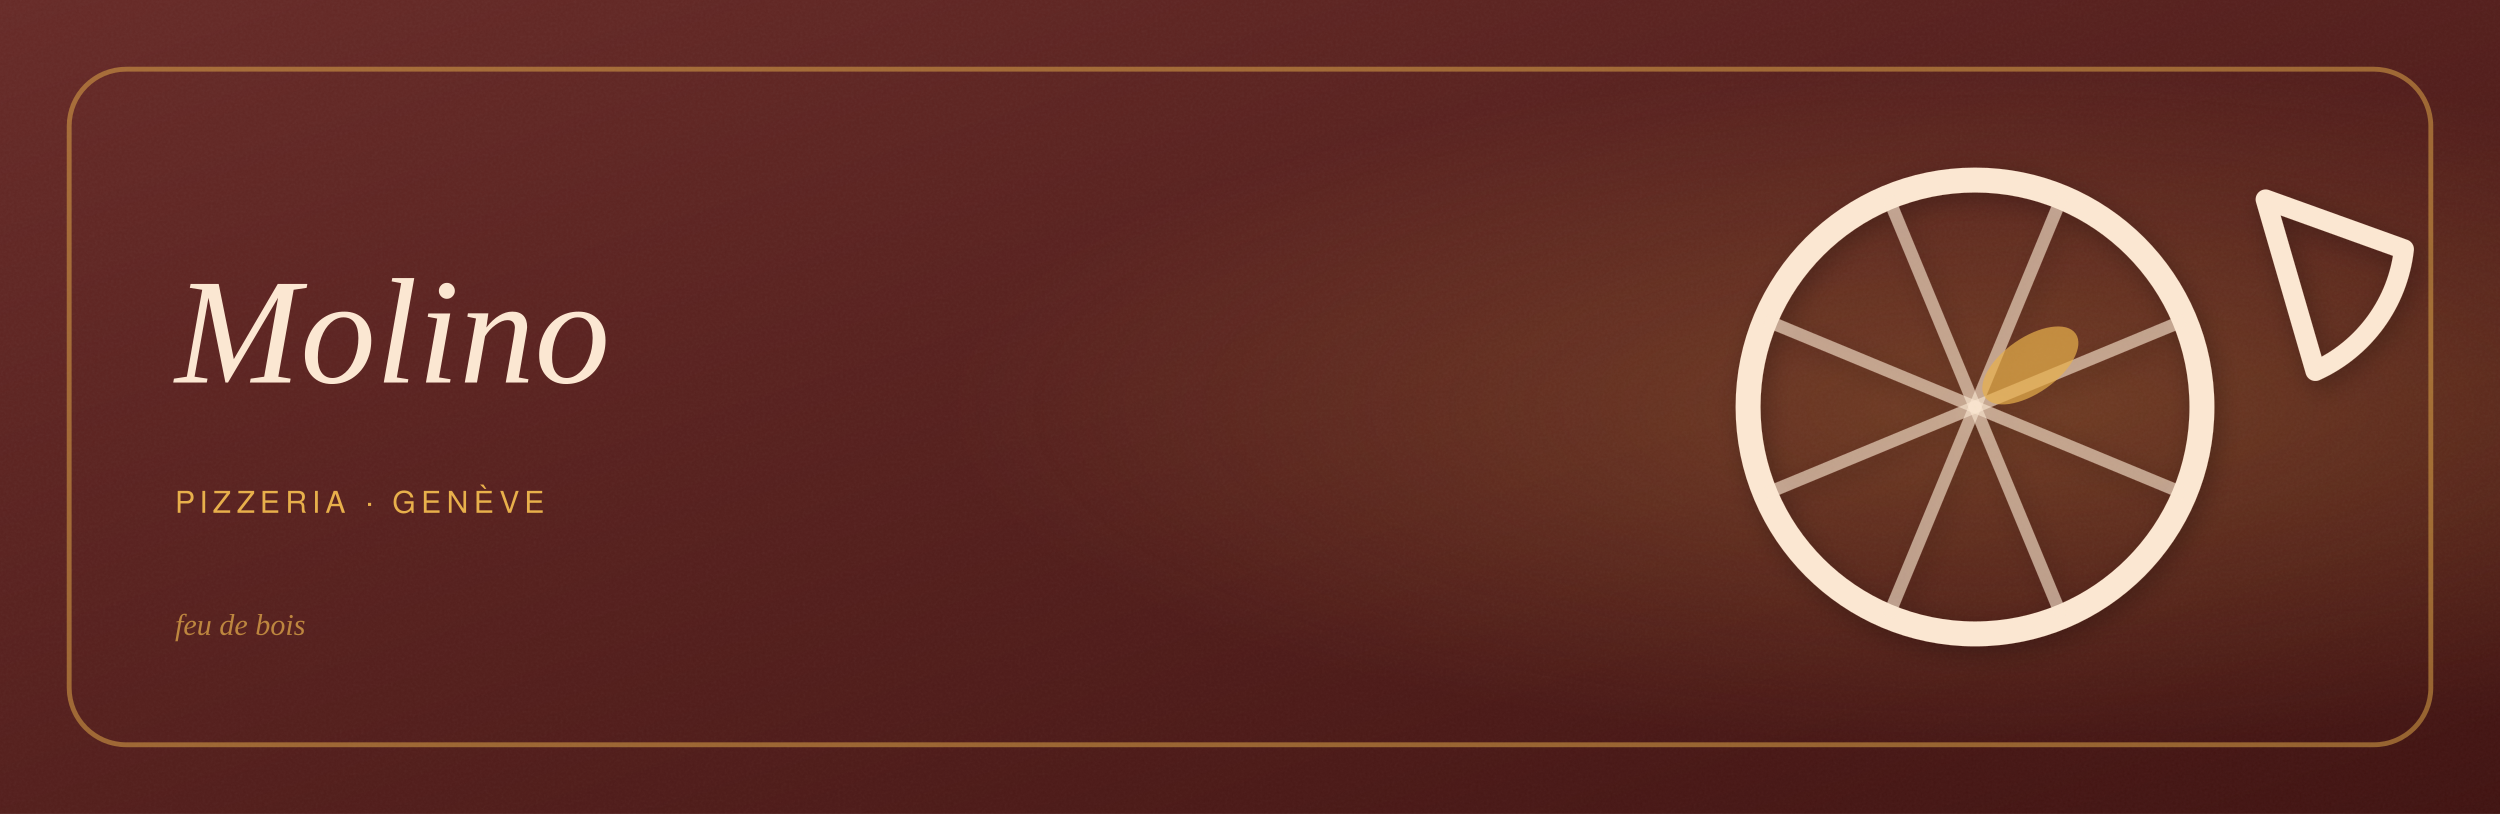
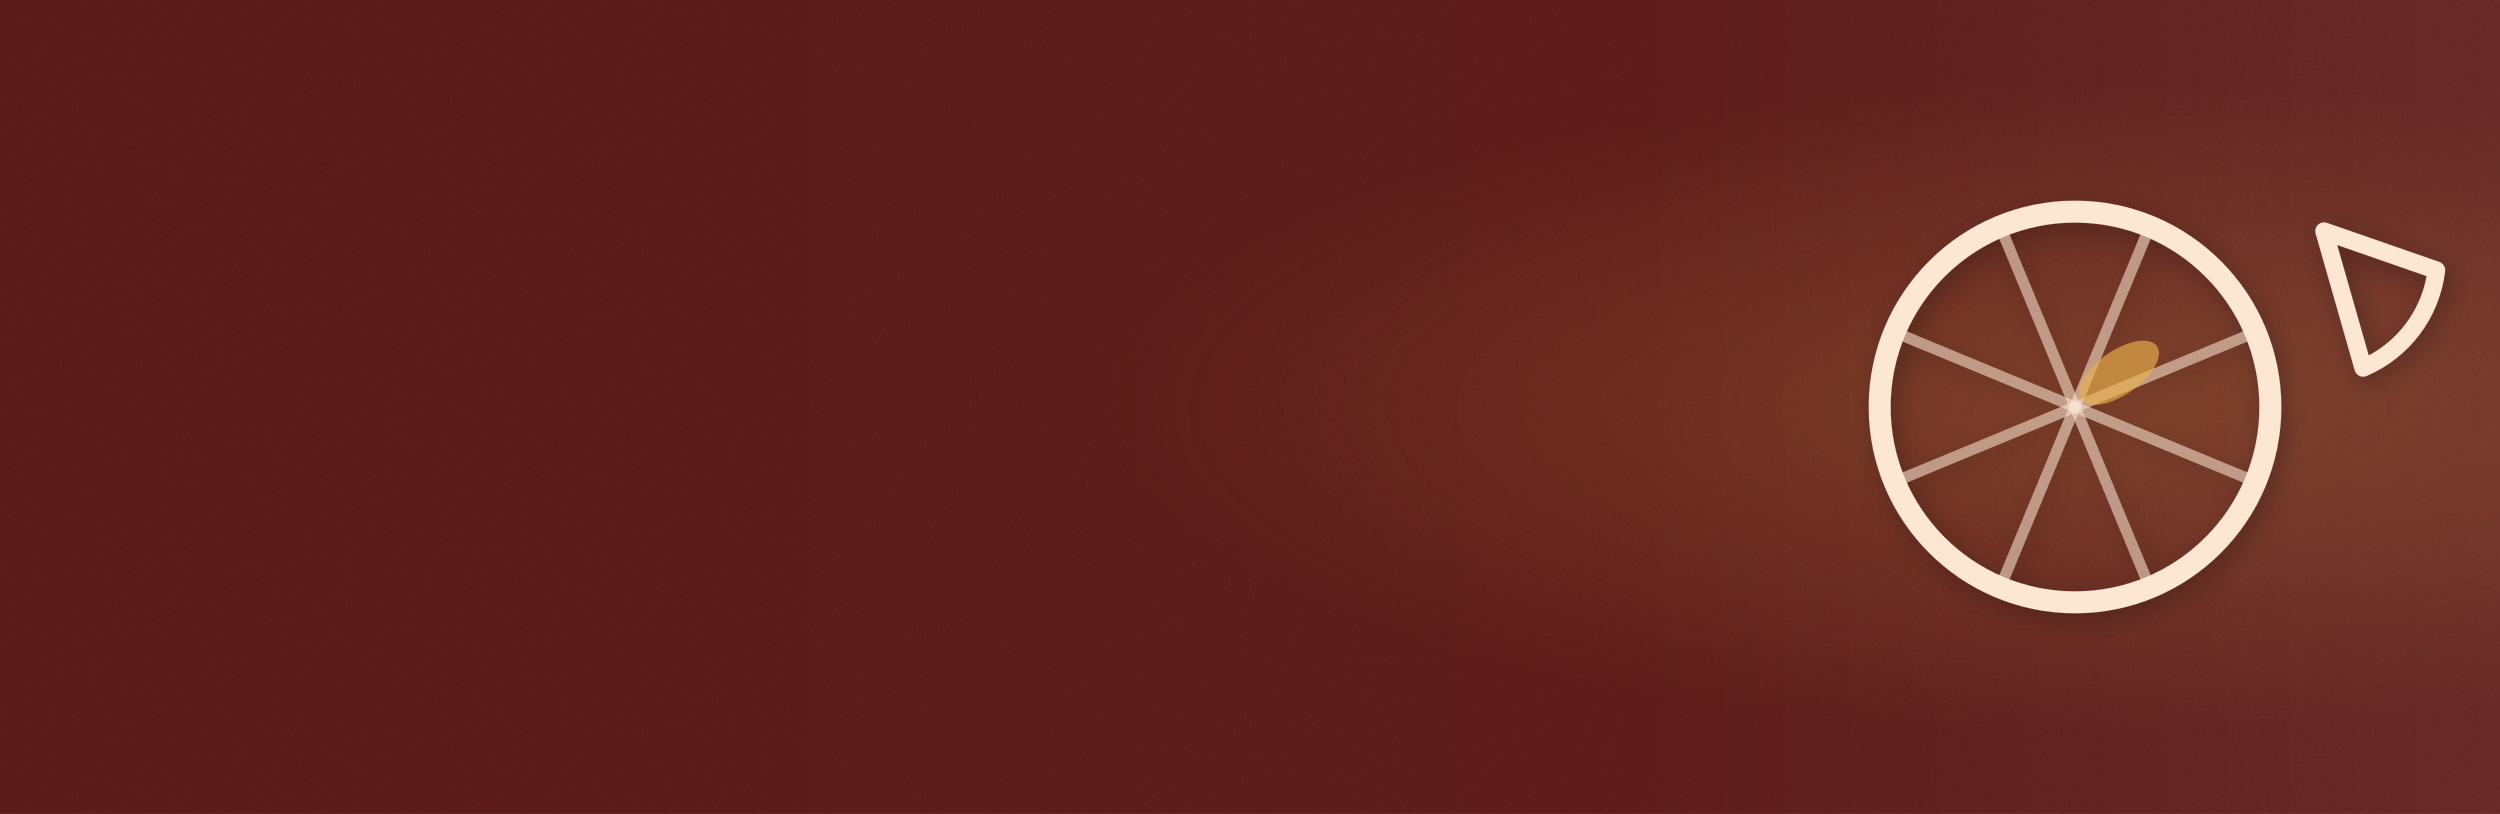
<svg xmlns="http://www.w3.org/2000/svg" width="1032" height="336" viewBox="0 0 1032 336">
  <defs>
-     <linearGradient id="bg" x1="0" y1="0" x2="1" y2="1">
-       <stop offset="0" stop-color="#672a27" />
-       <stop offset="1" stop-color="#401210" />
+     <linearGradient id="bg" x1="0" y1="0" x2="1" y2="0">
+       <stop offset="0" stop-color="#571916" />
+       <stop offset="0.65" stop-color="#5C1A17" />
+       <stop offset="1" stop-color="#662825" />
    </linearGradient>
-     <radialGradient id="halo" cx="0.8" cy="0.5" r="0.42">
-       <stop offset="0" stop-color="#E8B04B" stop-opacity="0.22" />
+     <radialGradient id="halo" cx="0.84" cy="0.5" r="0.4">
+       <stop offset="0" stop-color="#E8B04B" stop-opacity="0.2" />
      <stop offset="1" stop-color="#E8B04B" stop-opacity="0" />
    </radialGradient>
    <filter id="sh" x="-30%" y="-30%" width="160%" height="160%">
      <feDropShadow dx="2" dy="3" stdDeviation="5" flood-color="#000000" flood-opacity="0.25" />
    </filter>
    <filter id="grain">
      <feTurbulence type="fractalNoise" baseFrequency="0.9" numOctaves="2" stitchTiles="stitch" result="n" />
      <feColorMatrix in="n" type="saturate" values="0" />
    </filter>
  </defs>
  <rect width="1032" height="336" fill="url(#bg)" />
  <rect width="1032" height="336" fill="url(#halo)" />
-   <rect width="1032" height="336" filter="url(#grain)" opacity="0.05" />
-   <rect x="28.56" y="28.56" width="974.88" height="278.88" rx="23.52" fill="none" stroke="#E8B04B" stroke-width="2" opacity="0.5" />
+   <rect width="1032" height="336" filter="url(#grain)" opacity="0.04" />
  <g filter="url(#sh)">
-     <circle cx="815.28" cy="168" r="93.68" fill="none" stroke="#FBE7D2" stroke-width="10.28" />
-     <line x1="815.28" y1="168" x2="901.83" y2="203.85" stroke="#FBE7D2" stroke-width="5.14" opacity="0.6" />
-     <line x1="815.28" y1="168" x2="851.13" y2="254.55" stroke="#FBE7D2" stroke-width="5.14" opacity="0.6" />
-     <line x1="815.28" y1="168" x2="779.43" y2="254.55" stroke="#FBE7D2" stroke-width="5.14" opacity="0.6" />
-     <line x1="815.28" y1="168" x2="728.73" y2="203.85" stroke="#FBE7D2" stroke-width="5.14" opacity="0.6" />
-     <line x1="815.28" y1="168" x2="728.73" y2="132.15" stroke="#FBE7D2" stroke-width="5.14" opacity="0.6" />
-     <line x1="815.28" y1="168" x2="779.43" y2="81.45" stroke="#FBE7D2" stroke-width="5.14" opacity="0.6" />
-     <line x1="815.28" y1="168" x2="851.13" y2="81.45" stroke="#FBE7D2" stroke-width="5.14" opacity="0.6" />
-     <line x1="815.28" y1="168" x2="901.83" y2="132.15" stroke="#FBE7D2" stroke-width="5.14" opacity="0.6" />
-     <path d="M 935.23 82.32 l 57.12 20.56 a 62.83 62.83 0 0 1 -36.56 50.27 Z" fill="none" stroke="#FBE7D2" stroke-width="8.23" stroke-linejoin="round" />
+     <circle cx="856.56" cy="168" r="80.64" fill="none" stroke="#FBE7D2" stroke-width="9.07" />
+     <line x1="856.56" y1="168" x2="931.06" y2="198.86" stroke="#FBE7D2" stroke-width="4.54" opacity="0.55" />
+     <line x1="856.56" y1="168" x2="887.42" y2="242.5" stroke="#FBE7D2" stroke-width="4.54" opacity="0.55" />
+     <line x1="856.56" y1="168" x2="825.7" y2="242.5" stroke="#FBE7D2" stroke-width="4.54" opacity="0.55" />
+     <line x1="856.56" y1="168" x2="782.06" y2="198.86" stroke="#FBE7D2" stroke-width="4.54" opacity="0.55" />
+     <line x1="856.56" y1="168" x2="782.06" y2="137.14" stroke="#FBE7D2" stroke-width="4.54" opacity="0.55" />
+     <line x1="856.56" y1="168" x2="825.7" y2="93.5" stroke="#FBE7D2" stroke-width="4.54" opacity="0.55" />
+     <line x1="856.56" y1="168" x2="887.42" y2="93.5" stroke="#FBE7D2" stroke-width="4.54" opacity="0.55" />
+     <line x1="856.56" y1="168" x2="931.06" y2="137.14" stroke="#FBE7D2" stroke-width="4.54" opacity="0.55" />
+     <path d="M 959.38 95.42 l 46.37 16.13 a 50.4 50.4 0 0 1 -30.24 40.32 Z" fill="none" stroke="#FBE7D2" stroke-width="7.26" stroke-linejoin="round" />
  </g>
-   <ellipse cx="838.13" cy="150.86" rx="22.85" ry="11.42" fill="#E8B04B" opacity="0.7" transform="rotate(-35 838.13 150.86)" />
-   <text x="72.24" y="157.92" font-family="Georgia, 'Times New Roman', serif" font-style="italic" font-size="62.16" fill="#FBE7D2">Molino</text>
-   <text x="72.24" y="211.68" font-family="Helvetica, Arial, sans-serif" font-size="12.43" letter-spacing="2.24" fill="#E8B04B">PIZZERIA · GENÈVE</text>
-   <text x="72.24" y="262.08" font-family="Georgia, 'Times New Roman', serif" font-style="italic" font-size="12.43" fill="#E8B04B" opacity="0.7">feu de bois</text>
+   <ellipse cx="874.7" cy="153.89" rx="19.15" ry="9.07" fill="#E8B04B" opacity="0.65" transform="rotate(-35 874.7 153.89)" />
</svg>
